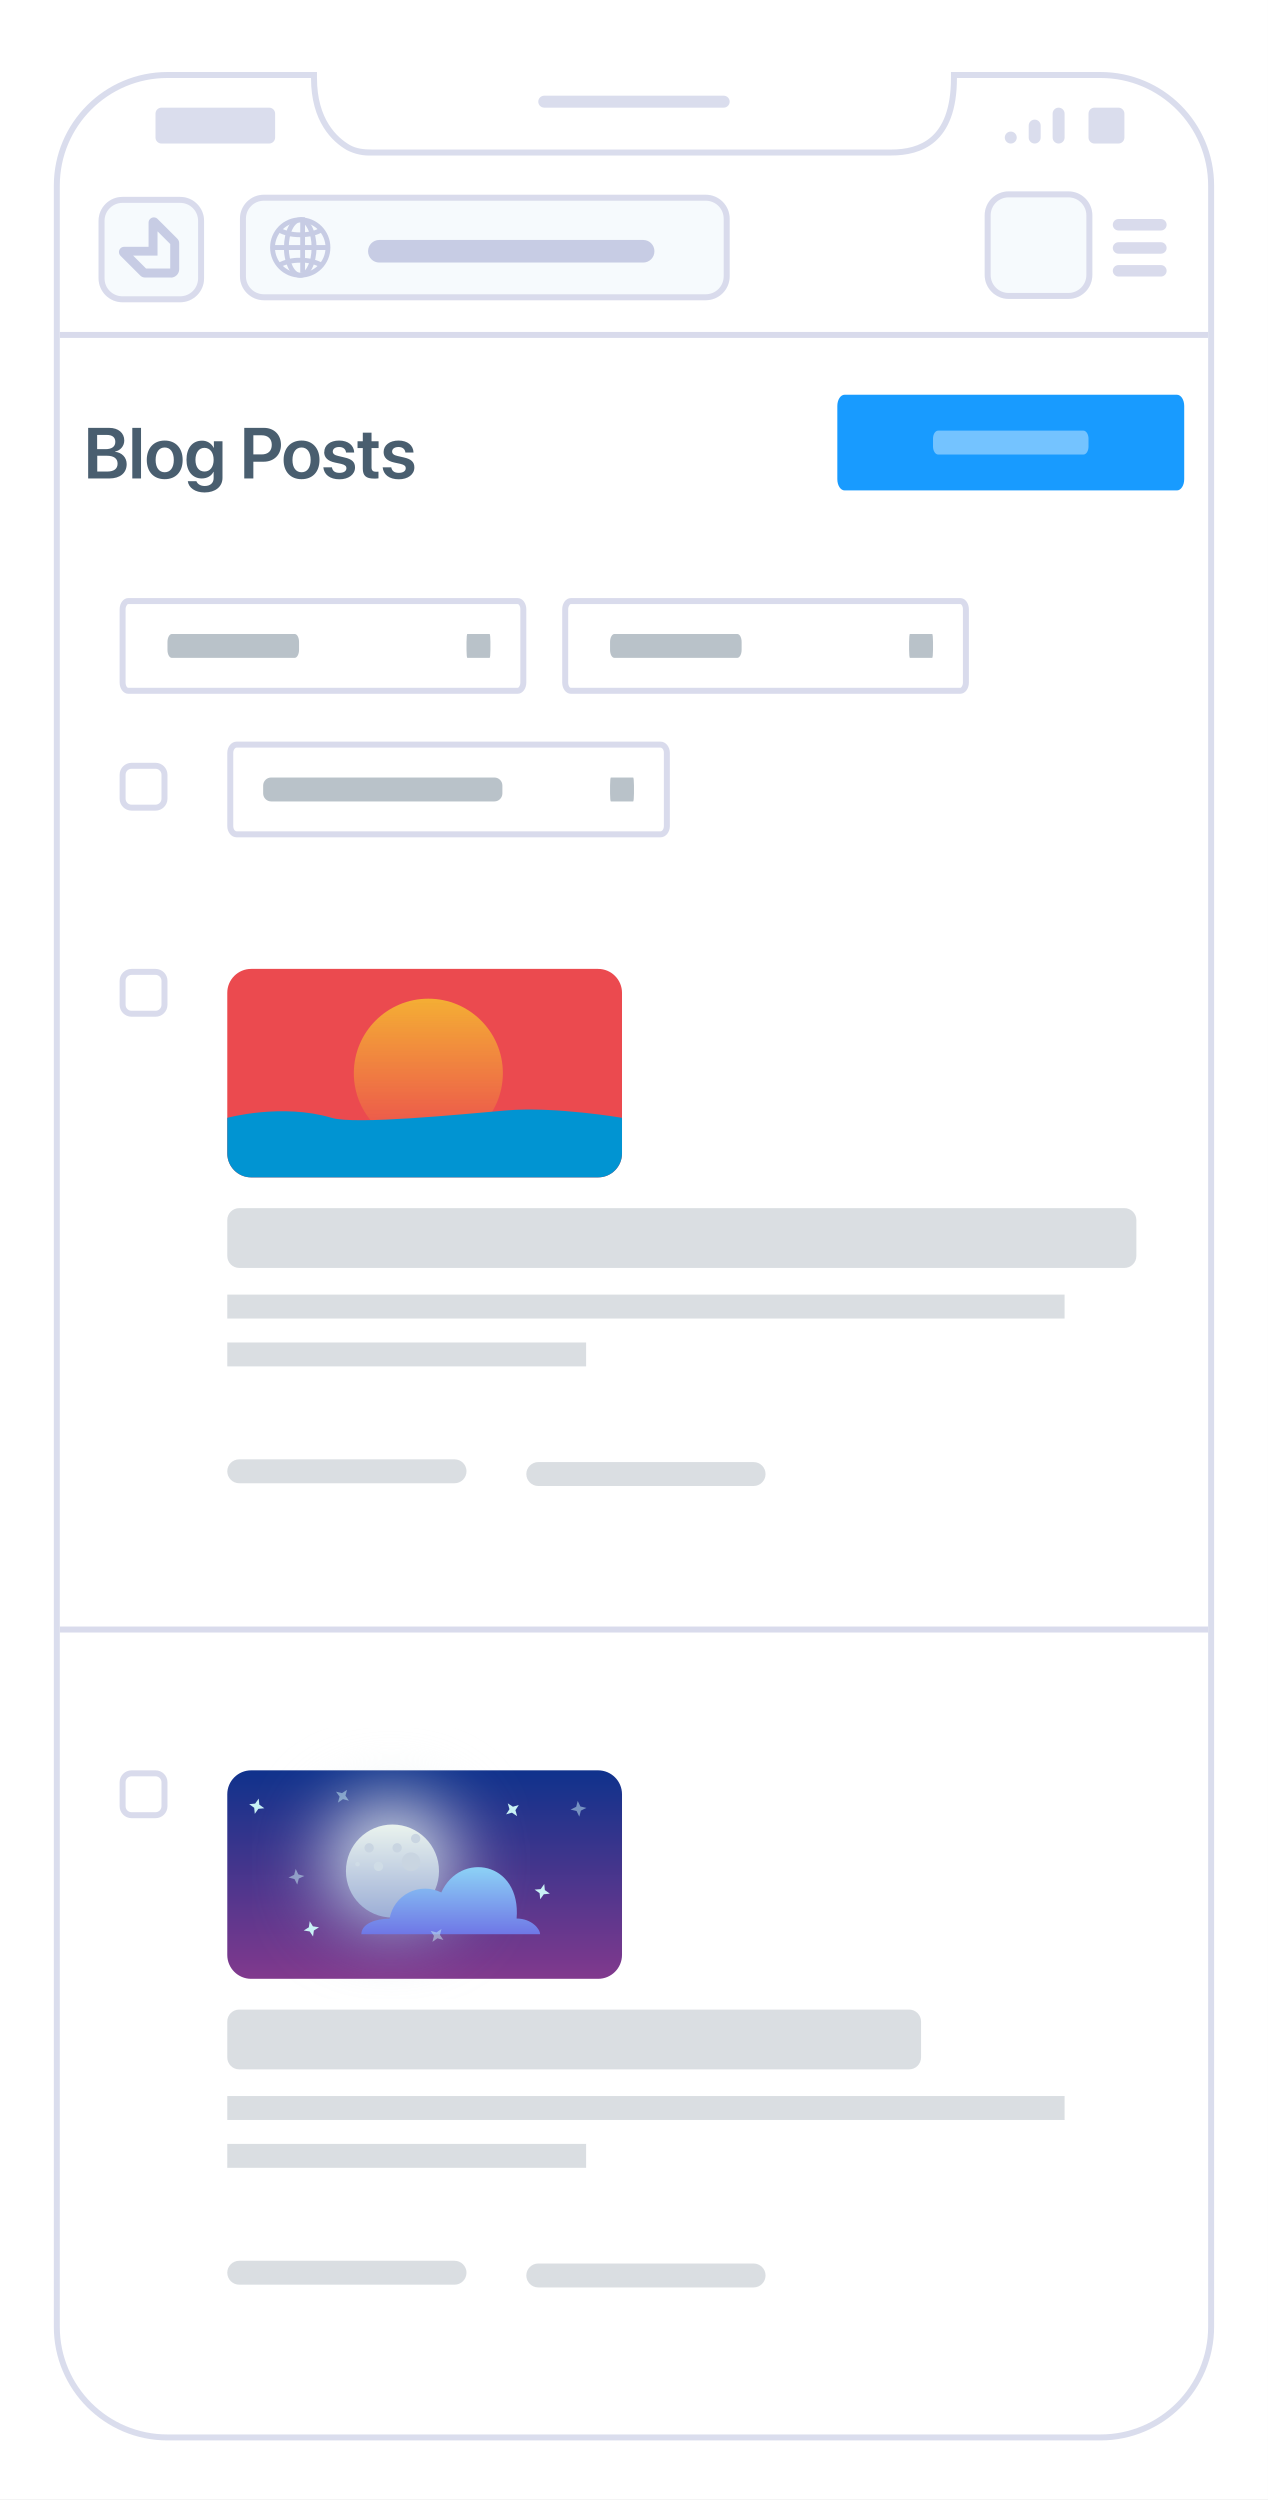
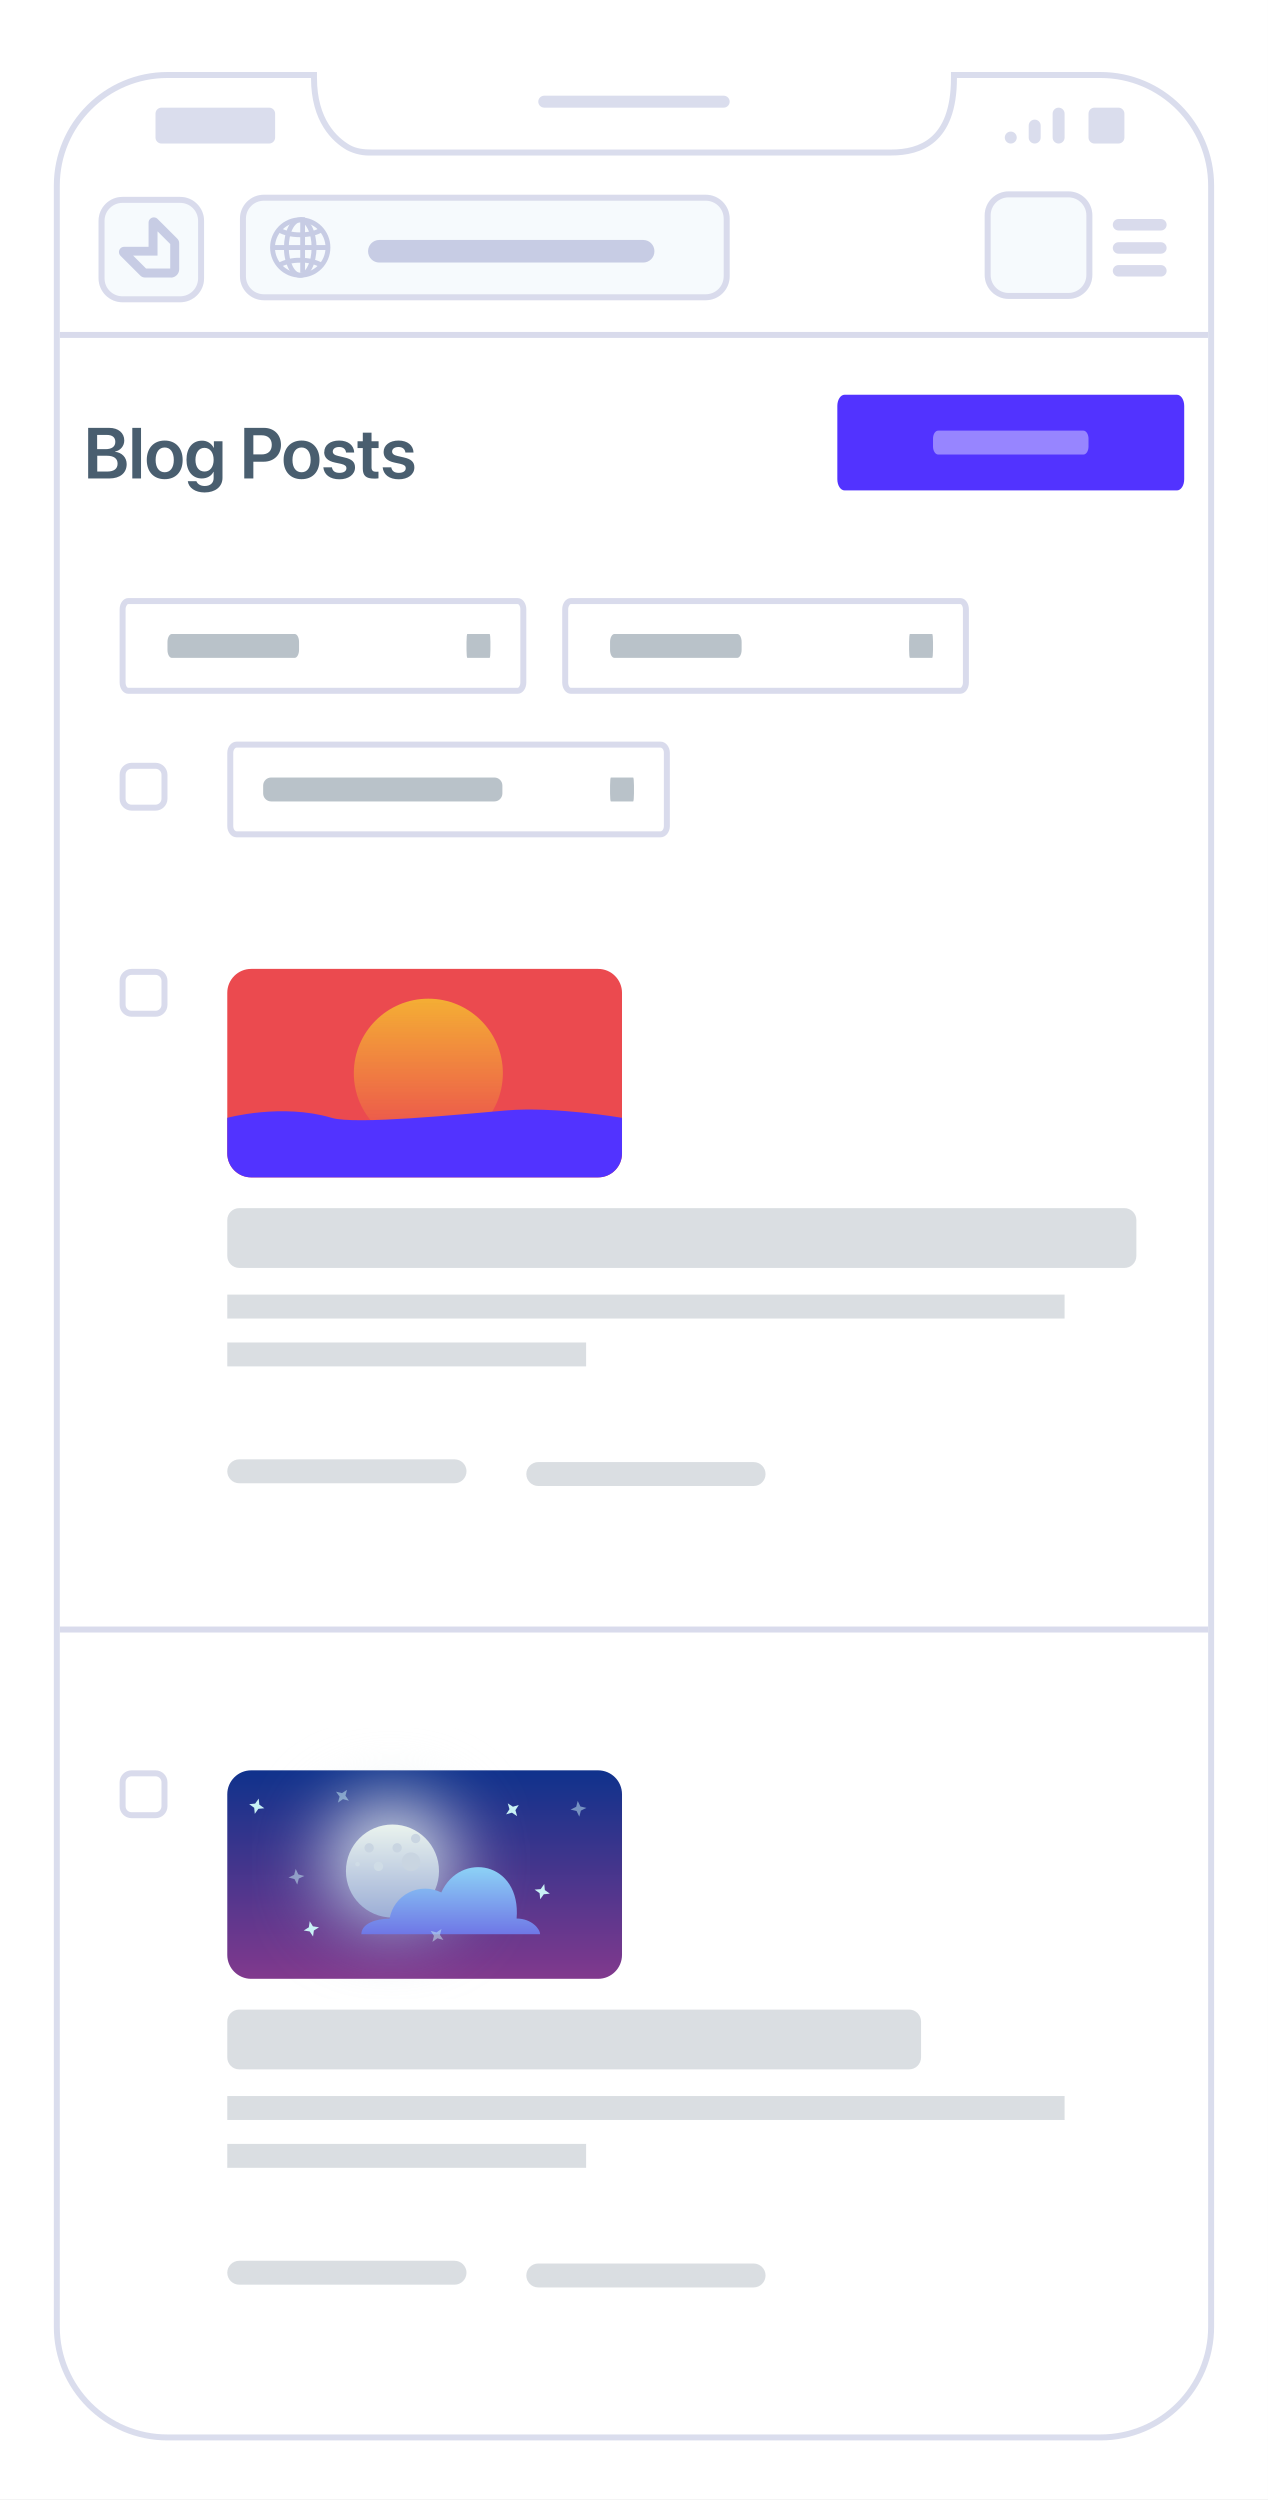
<svg xmlns="http://www.w3.org/2000/svg" fill="none" viewBox="0 0 106 209">
  <defs />
  <path fill="#fff" d="M0 0h106v208.94H0z" />
  <path fill="#DADDED" fill-rule="evenodd" d="M79.5 6.02H92a9.5 9.5 0 019.5 9.5v179a9.5 9.5 0 01-9.5 9.5H14a9.5 9.5 0 01-9.5-9.5v-179a9.5 9.5 0 019.5-9.5h12.5v.5c0 3.48 1.69 4.98 2.74 5.6.52.3 1.15.38 1.86.38h43.4c1.2 0 2.43-.24 3.36-1.06.92-.81 1.64-2.27 1.64-4.92v-.5zm-65.5.5a9 9 0 00-9 9v179a9 9 0 009 9h78a9 9 0 009-9v-179a9 9 0 00-9-9H80C80 12 77 13 74.5 13H31.1a4.1 4.1 0 01-2.1-.45c-1.2-.69-3-2.35-3-6.03H14z" clip-rule="evenodd" />
  <rect width="1" height="3" x="88" y="9" fill="#DADDED" rx=".5" />
  <rect width="1" height="2" x="86" y="10" fill="#DADDED" rx=".5" />
  <rect width="1" height="1" x="84" y="11" fill="#DADDED" rx=".5" />
  <rect width="10" height="3" x="13" y="9" fill="#DADDED" rx=".5" />
  <rect width="3" height="3" x="91" y="9" fill="#DADDED" rx=".5" />
  <rect width="16" height="1" x="45" y="8" fill="#DADDED" rx=".5" />
  <rect width="20" height="2" x="19" y="189" fill="#495E6F" fill-opacity=".2" rx="1" />
  <rect width="20" height="2" x="44" y="189.23" fill="#495E6F" fill-opacity=".2" rx="1" />
  <path fill="#495E6F" fill-opacity=".2" d="M19 175.23h70v2H19zM19 179.23h30v2H19z" />
  <rect width="33" height="17.43" x="19" y="148" fill="url(#paint0_linear)" rx="2" />
  <g filter="url(#filter0_f)">
    <ellipse cx="32.7" cy="155.78" fill="url(#paint1_linear)" rx="5.6" ry="5.29" />
  </g>
  <circle cx="32.81" cy="156.42" r="3.89" fill="url(#paint2_linear)" />
  <circle cx="34.36" cy="155.64" r=".78" fill="#C9D5E1" />
  <circle cx="34.75" cy="153.7" r=".39" fill="#C9D5E1" />
  <circle cx="30.86" cy="154.48" r=".39" fill="#C9D5E1" />
  <circle cx="31.64" cy="156.03" r=".39" fill="#CFDCE6" />
  <circle cx="33.2" cy="154.48" r=".39" fill="#C9D5E1" />
  <circle cx="29.89" cy="155.84" r=".19" fill="#CFDCE6" />
  <path fill="url(#paint3_linear)" d="M45.15 161.7H30.21c0-.87 1.18-1.3 2.36-1.3a3.01 3.01 0 014.32-2.19c1.58-3.48 6.69-2.61 6.3 2.18 1.25 0 1.96.87 1.96 1.3z" />
  <path fill="#C8F1F5" d="M21.63 150.36l.05.51.42.3-.5.05-.3.42-.05-.51-.42-.3.5-.05.3-.42zM42.45 150.76l.43.28.49-.14-.28.43.14.5-.43-.29-.49.14.28-.43-.14-.49zM45.5 157.5l.05.51.42.3-.51.05-.3.42-.05-.51-.42-.3.51-.04.3-.43zM25.89 160.61l.27.43.51.08-.43.27-.07.5-.28-.42-.5-.08.43-.27.07-.5z" />
  <path fill="#C8F1F5" d="M24.72 156.24l.22.46.5.13-.46.22-.13.5-.23-.46-.5-.13.47-.22.13-.5zM48.3 150.56l.22.46.5.12-.46.23-.13.5-.23-.47-.5-.12.47-.23.13-.5zM36.91 161.26l-.13.5.29.42-.5-.14-.42.3.13-.5-.28-.42.49.13.42-.29zM29.01 149.63l-.13.49.29.42-.5-.13-.42.29.14-.5-.3-.42.5.13.42-.28z" opacity=".5" />
  <rect width="58" height="5" x="19" y="168" fill="#495E6F" fill-opacity=".2" rx="1" />
  <path fill="#D9DBEC" fill-rule="evenodd" d="M13 148.5h-2a.5.5 0 00-.5.5v2c0 .28.22.5.5.5h2a.5.5 0 00.5-.5v-2a.5.5 0 00-.5-.5zm-2-.5a1 1 0 00-1 1v2a1 1 0 001 1h2a1 1 0 001-1v-2a1 1 0 00-1-1h-2zM101 136.48H5v-.5h96v.5z" clip-rule="evenodd" />
  <rect width="20" height="2" x="19" y="122" fill="#495E6F" fill-opacity=".2" rx="1" />
  <rect width="20" height="2" x="44" y="122.23" fill="#495E6F" fill-opacity=".2" rx="1" />
  <path fill="#495E6F" fill-opacity=".2" d="M19 108.23h70v2H19zM19 112.23h30v2H19z" />
  <rect width="33" height="17.43" x="19" y="81" fill="#EB4A4F" rx="2" />
  <circle cx="35.81" cy="89.72" r="6.23" fill="url(#paint4_linear)" />
-   <path fill="#0194D2" d="M19 93.45s4.57-1.24 8.72 0c1.96.6 10.9-.3 14.63-.62 4.05-.34 9.65.62 9.65.62v2.98a2 2 0 01-2 2H21a2 2 0 01-2-2v-2.98z" />
+   <path fill="#5233ff" d="M19 93.45s4.57-1.24 8.72 0c1.96.6 10.9-.3 14.63-.62 4.05-.34 9.65.62 9.65.62v2.98a2 2 0 01-2 2H21a2 2 0 01-2-2v-2.98z" />
  <rect width="76" height="5" x="19" y="101" fill="#495E6F" fill-opacity=".2" rx="1" />
  <path fill="#D9DBEC" fill-rule="evenodd" d="M13 81.5h-2a.5.5 0 00-.5.5v2c0 .28.22.5.5.5h2a.5.5 0 00.5-.5v-2a.5.5 0 00-.5-.5zm-2-.5a1 1 0 00-1 1v2a1 1 0 001 1h2a1 1 0 001-1v-2a1 1 0 00-1-1h-2zM55.22 62.5H19.78c-.04 0-.1.02-.17.1a.55.55 0 00-.11.34v6.12c0 .15.05.27.11.35.07.07.13.09.17.09h35.44c.04 0 .1-.02.17-.1.06-.07.11-.2.11-.34v-6.12a.55.55 0 00-.11-.35c-.07-.07-.13-.09-.17-.09zM19.78 62h35.44c.43 0 .78.42.78.94v6.12c0 .52-.35.94-.78.94H19.78c-.43 0-.78-.42-.78-.94v-6.12c0-.52.35-.94.78-.94z" clip-rule="evenodd" />
  <path fill="#B9C2C9" d="M41.33 65H22.67c-.37 0-.67.3-.67.67v.66c0 .37.3.67.67.67h18.66c.37 0 .67-.3.67-.67v-.66c0-.37-.3-.67-.67-.67zM52.93 65h-1.86c-.04 0-.07.3-.07.67v.66c0 .37.03.67.07.67h1.86c.04 0 .07-.3.07-.67v-.66c0-.37-.03-.67-.07-.67z" />
  <path fill="#D9DBEC" fill-rule="evenodd" d="M13 64.27h-2a.5.5 0 00-.5.5v2c0 .28.22.5.5.5h2a.5.5 0 00.5-.5v-2a.5.5 0 00-.5-.5zm-2-.5a1 1 0 00-1 1v2a1 1 0 001 1h2a1 1 0 001-1v-2a1 1 0 00-1-1h-2zM80.28 50.5H47.72c-.01 0-.06 0-.11.08a.6.6 0 00-.11.36v6.12c0 .16.05.29.1.36.06.08.1.08.12.08h32.56c.01 0 .06 0 .11-.08a.6.6 0 00.11-.36v-6.12a.6.6 0 00-.1-.36c-.06-.08-.1-.08-.12-.08zM47.72 50h32.56c.4 0 .72.42.72.94v6.12c0 .52-.32.94-.72.94H47.72c-.4 0-.72-.42-.72-.94v-6.12c0-.52.32-.94.72-.94z" clip-rule="evenodd" />
  <path fill="#B9C2C9" d="M61.63 53H51.37c-.2 0-.37.3-.37.67v.66c0 .37.16.67.37.67h10.26c.2 0 .37-.3.37-.67v-.66c0-.37-.16-.67-.37-.67zM77.93 53h-1.86c-.04 0-.07.3-.07.67v.66c0 .37.03.67.07.67h1.86c.04 0 .07-.3.07-.67v-.66c0-.37-.03-.67-.07-.67z" />
  <path fill="#D9DBEC" fill-rule="evenodd" d="M43.28 50.5H10.72c-.01 0-.06 0-.11.08a.6.6 0 00-.11.36v6.12c0 .16.05.29.1.36.06.08.1.08.12.08h32.56c.01 0 .06 0 .11-.08a.6.6 0 00.11-.36v-6.12a.6.6 0 00-.1-.36c-.06-.08-.1-.08-.12-.08zM10.72 50h32.56c.4 0 .72.42.72.94v6.12c0 .52-.32.94-.72.94H10.72c-.4 0-.72-.42-.72-.94v-6.12c0-.52.32-.94.72-.94z" clip-rule="evenodd" />
  <path fill="#B9C2C9" d="M24.63 53H14.37c-.2 0-.37.3-.37.67v.66c0 .37.16.67.37.67h10.26c.2 0 .37-.3.37-.67v-.66c0-.37-.16-.67-.37-.67zM40.93 53h-1.86c-.04 0-.07.3-.07.67v.66c0 .37.03.67.07.67h1.86c.04 0 .07-.3.07-.67v-.66c0-.37-.03-.67-.07-.67z" />
-   <path fill="#189BFF" d="M98.39 33H70.61c-.34 0-.61.42-.61.94v6.12c0 .52.27.94.61.94h27.78c.34 0 .61-.42.61-.94v-6.12c0-.52-.27-.94-.61-.94z" />
+   <path fill="#5233ff" d="M98.39 33H70.61c-.34 0-.61.42-.61.94v6.12c0 .52.27.94.61.94h27.78c.34 0 .61-.42.61-.94v-6.12c0-.52-.27-.94-.61-.94z" />
  <path fill="#fff" fill-opacity=".4" d="M90.57 36H78.43c-.24 0-.43.3-.43.67v.66c0 .37.2.67.43.67h12.14c.24 0 .43-.3.43-.67v-.66c0-.37-.2-.67-.43-.67z" />
  <path fill="#495E6F" d="M9.14 40c.9 0 1.45-.46 1.45-1.2 0-.56-.4-.97-.97-1.03v-.02a.94.94 0 00.77-.92c0-.64-.5-1.06-1.26-1.06H7.37V40h1.77zm-1.01-3.64h.8c.46 0 .71.2.71.58 0 .4-.3.61-.82.61h-.7v-1.19zm0 3.05V38.1h.8c.59 0 .9.23.9.66 0 .43-.3.66-.86.66h-.84zM11.06 40h.73v-4.23h-.73V40zM13.77 40.06c.91 0 1.5-.6 1.5-1.61 0-1-.6-1.62-1.5-1.62s-1.5.62-1.5 1.62.59 1.61 1.5 1.61zm0-.58c-.46 0-.76-.37-.76-1.03s.3-1.04.76-1.04.76.38.76 1.04-.3 1.03-.76 1.03zM17.1 41.17c.9 0 1.5-.48 1.5-1.22v-3.06h-.72v.54h-.02a1.06 1.06 0 00-.97-.59c-.8 0-1.3.61-1.3 1.6 0 .96.51 1.56 1.28 1.56.45 0 .81-.22.97-.55h.02v.52c0 .4-.27.66-.75.66-.34 0-.6-.16-.69-.4h-.72c.07.55.62.94 1.4.94zm0-1.75c-.47 0-.76-.37-.76-.98s.3-1 .75-1c.47 0 .77.4.77 1s-.3.98-.77.98zM20.42 35.77V40h.76v-1.4h.86c.85 0 1.45-.57 1.45-1.41 0-.85-.58-1.42-1.42-1.42h-1.65zm.76.62h.69c.54 0 .85.3.85.8 0 .51-.31.8-.85.8h-.69v-1.6zM25.21 40.06c.91 0 1.5-.6 1.5-1.61 0-1-.6-1.62-1.5-1.62s-1.5.62-1.5 1.62.59 1.61 1.5 1.61zm0-.58c-.46 0-.76-.37-.76-1.03s.3-1.04.76-1.04.76.38.76 1.04-.3 1.03-.76 1.03zM27.1 37.79c0 .46.3.75.9.88l.52.11c.32.08.44.18.44.37 0 .23-.22.38-.58.38-.37 0-.58-.15-.63-.46h-.72c.06.6.54 1 1.35 1 .76 0 1.3-.4 1.3-.99 0-.45-.25-.7-.9-.84l-.5-.12c-.33-.07-.46-.2-.46-.37 0-.23.21-.38.53-.38.34 0 .55.17.58.46h.68c-.02-.6-.5-1-1.26-1-.75 0-1.24.39-1.24.96zM30.33 36.17v.72h-.44v.57h.44v1.71c0 .6.27.84.94.84.15 0 .3 0 .37-.02v-.56l-.2.01c-.26 0-.38-.11-.38-.37v-1.61h.59v-.57h-.59v-.72h-.73zM32.07 37.79c0 .46.3.75.9.88l.51.11c.33.08.44.18.44.37 0 .23-.22.38-.58.38-.37 0-.57-.15-.63-.46h-.72c.06.6.54 1 1.35 1 .76 0 1.3-.4 1.3-.99 0-.45-.25-.7-.89-.84l-.52-.12c-.32-.07-.45-.2-.45-.37 0-.23.21-.38.54-.38.33 0 .54.17.57.46h.68c-.02-.6-.5-1-1.25-1s-1.25.39-1.25.96z" />
  <path fill="#D9DBEC" fill-rule="evenodd" d="M101 28.25H5v-.5h96v.5z" clip-rule="evenodd" />
  <rect width="4.5" height=".96" x="97.53" y="19.27" fill="#D9DBEC" rx=".48" transform="rotate(-180 97.53 19.27)" />
  <rect width="4.5" height=".96" x="97.53" y="21.19" fill="#D9DBEC" rx=".48" transform="rotate(-180 97.53 21.2)" />
  <rect width="4.5" height=".96" x="97.53" y="23.12" fill="#D9DBEC" rx=".48" transform="rotate(-180 97.53 23.12)" />
  <path fill="#F6FAFD" d="M91.31 22.99a2 2 0 01-2 2h-4.99a2 2 0 01-2-2V18c0-1.1.9-2 2-2h5a2 2 0 012 2v4.99z" />
  <path fill="#D9DBEC" fill-rule="evenodd" d="M84.32 24.49h5c.82 0 1.5-.67 1.5-1.5V18c0-.83-.68-1.5-1.5-1.5h-5c-.83 0-1.5.67-1.5 1.5v4.99c0 .83.67 1.5 1.5 1.5zm5 .5a2 2 0 002-2V18a2 2 0 00-2-2h-5a2 2 0 00-2 2v4.99c0 1.1.9 2 2 2h5z" clip-rule="evenodd" />
  <path fill="#F6FAFD" d="M20.06 18.28c0-1.1.9-2 2-2H59a2 2 0 012 2v4.82a2 2 0 01-2 2H22.06a2 2 0 01-2-2v-4.82z" />
  <path fill="#D9DBEC" fill-rule="evenodd" d="M59 16.78H22.06c-.83 0-1.5.67-1.5 1.5v4.82c0 .83.67 1.5 1.5 1.5H59c.83 0 1.5-.67 1.5-1.5v-4.82c0-.83-.67-1.5-1.5-1.5zm-36.94-.5a2 2 0 00-2 2v4.82c0 1.1.9 2 2 2H59a2 2 0 002-2v-4.82a2 2 0 00-2-2H22.06z" clip-rule="evenodd" />
  <rect width="23.94" height="1.89" x="30.77" y="20.06" fill="#C7CCE4" rx=".94" />
  <path fill="#C7CCE4" fill-rule="evenodd" d="M25.1 18.58a2.11 2.11 0 100 4.23 2.11 2.11 0 000-4.23zm-2.52 2.11a2.52 2.52 0 115.04 0 2.52 2.52 0 01-5.04 0z" clip-rule="evenodd" />
  <path fill="#C7CCE4" fill-rule="evenodd" d="M24.46 19.14c-.2.39-.32.94-.32 1.55 0 .62.13 1.16.32 1.55.2.4.43.57.64.57.2 0 .44-.17.63-.57.2-.39.32-.93.32-1.55 0-.61-.12-1.16-.32-1.55-.2-.4-.43-.56-.63-.56s-.44.17-.64.56zm-.36-.18c.22-.44.56-.79 1-.79.43 0 .78.35 1 .8.22.45.36 1.06.36 1.72 0 .67-.14 1.28-.36 1.73-.22.44-.57.8-1 .8-.44 0-.78-.36-1-.8a3.96 3.96 0 01-.36-1.73c0-.66.13-1.27.36-1.73z" clip-rule="evenodd" />
  <path fill="#C7CCE4" fill-rule="evenodd" d="M25.1 21.96c-.7 0-1.31.16-1.7.4l-.2-.35a3.75 3.75 0 011.9-.46c.74 0 1.42.17 1.88.45l-.2.35a3.37 3.37 0 00-1.68-.4zM25.1 19.43c.7 0 1.3-.16 1.69-.4l.21.34c-.46.3-1.15.46-1.9.46s-1.42-.16-1.89-.44l.21-.35c.39.23.99.39 1.68.39zM27.41 20.9h-4.63v-.41h4.63v.4z" clip-rule="evenodd" />
  <path fill="#C7CCE4" fill-rule="evenodd" d="M25.1 22.8v-4.63h.4v4.64h-.4z" clip-rule="evenodd" />
  <path fill="#F6FAFD" d="M8.24 18.46c0-1.1.9-2 2-2h4.82a2 2 0 012 2v4.81a2 2 0 01-2 2h-4.82a2 2 0 01-2-2v-4.81z" />
  <path fill="#D9DBEC" fill-rule="evenodd" d="M15.06 16.96h-4.82c-.83 0-1.5.67-1.5 1.5v4.81c0 .83.67 1.5 1.5 1.5h4.82c.83 0 1.5-.67 1.5-1.5v-4.81c0-.83-.67-1.5-1.5-1.5zm-4.82-.5a2 2 0 00-2 2v4.81c0 1.1.9 2 2 2h4.82a2 2 0 002-2v-4.81a2 2 0 00-2-2h-4.82z" clip-rule="evenodd" />
  <path fill="#C7CCE4" d="M14.29 23.2h-2.18a.53.53 0 01-.38-.16l-1.66-1.66a.44.44 0 01.31-.75h2.04V18.6a.44.44 0 01.52-.42c.09.01.16.05.22.11l1.67 1.67a.53.53 0 01.15.37v2.18a.7.7 0 01-.69.7zm-2.09-.75h2.03V20.4l-1.06-1.06v2.03h-2.04l1.07 1.07z" />
  <defs>
    <linearGradient id="paint0_linear" x1="35.5" x2="35.5" y1="148" y2="165.43" gradientUnits="userSpaceOnUse">
      <stop stop-color="#0F328C" />
      <stop offset="1" stop-color="#81398D" />
    </linearGradient>
    <linearGradient id="paint1_linear" x1="32.7" x2="32.7" y1="150.49" y2="161.08" gradientUnits="userSpaceOnUse">
      <stop stop-color="#EAF3EE" />
      <stop offset="1" stop-color="#9CAED6" />
    </linearGradient>
    <linearGradient id="paint2_linear" x1="32.81" x2="32.81" y1="152.53" y2="160.31" gradientUnits="userSpaceOnUse">
      <stop stop-color="#EAF3EE" />
      <stop offset="1" stop-color="#9CAED6" />
    </linearGradient>
    <linearGradient id="paint3_linear" x1="37.68" x2="37.68" y1="156.09" y2="161.7" gradientUnits="userSpaceOnUse">
      <stop stop-color="#8CD2F6" />
      <stop offset="1" stop-color="#6F77E6" />
    </linearGradient>
    <linearGradient id="paint4_linear" x1="35.81" x2="35.81" y1="83.49" y2="95.94" gradientUnits="userSpaceOnUse">
      <stop stop-color="#F4AE34" />
      <stop offset="1" stop-color="#F4AE34" stop-opacity="0" />
    </linearGradient>
    <filter id="filter0_f" width="23.21" height="22.58" x="21.09" y="144.49" color-interpolation-filters="sRGB" filterUnits="userSpaceOnUse">
      <feFlood flood-opacity="0" result="BackgroundImageFix" />
      <feBlend in="SourceGraphic" in2="BackgroundImageFix" result="shape" />
      <feGaussianBlur result="effect1_foregroundBlur" stdDeviation="3" />
    </filter>
  </defs>
</svg>
